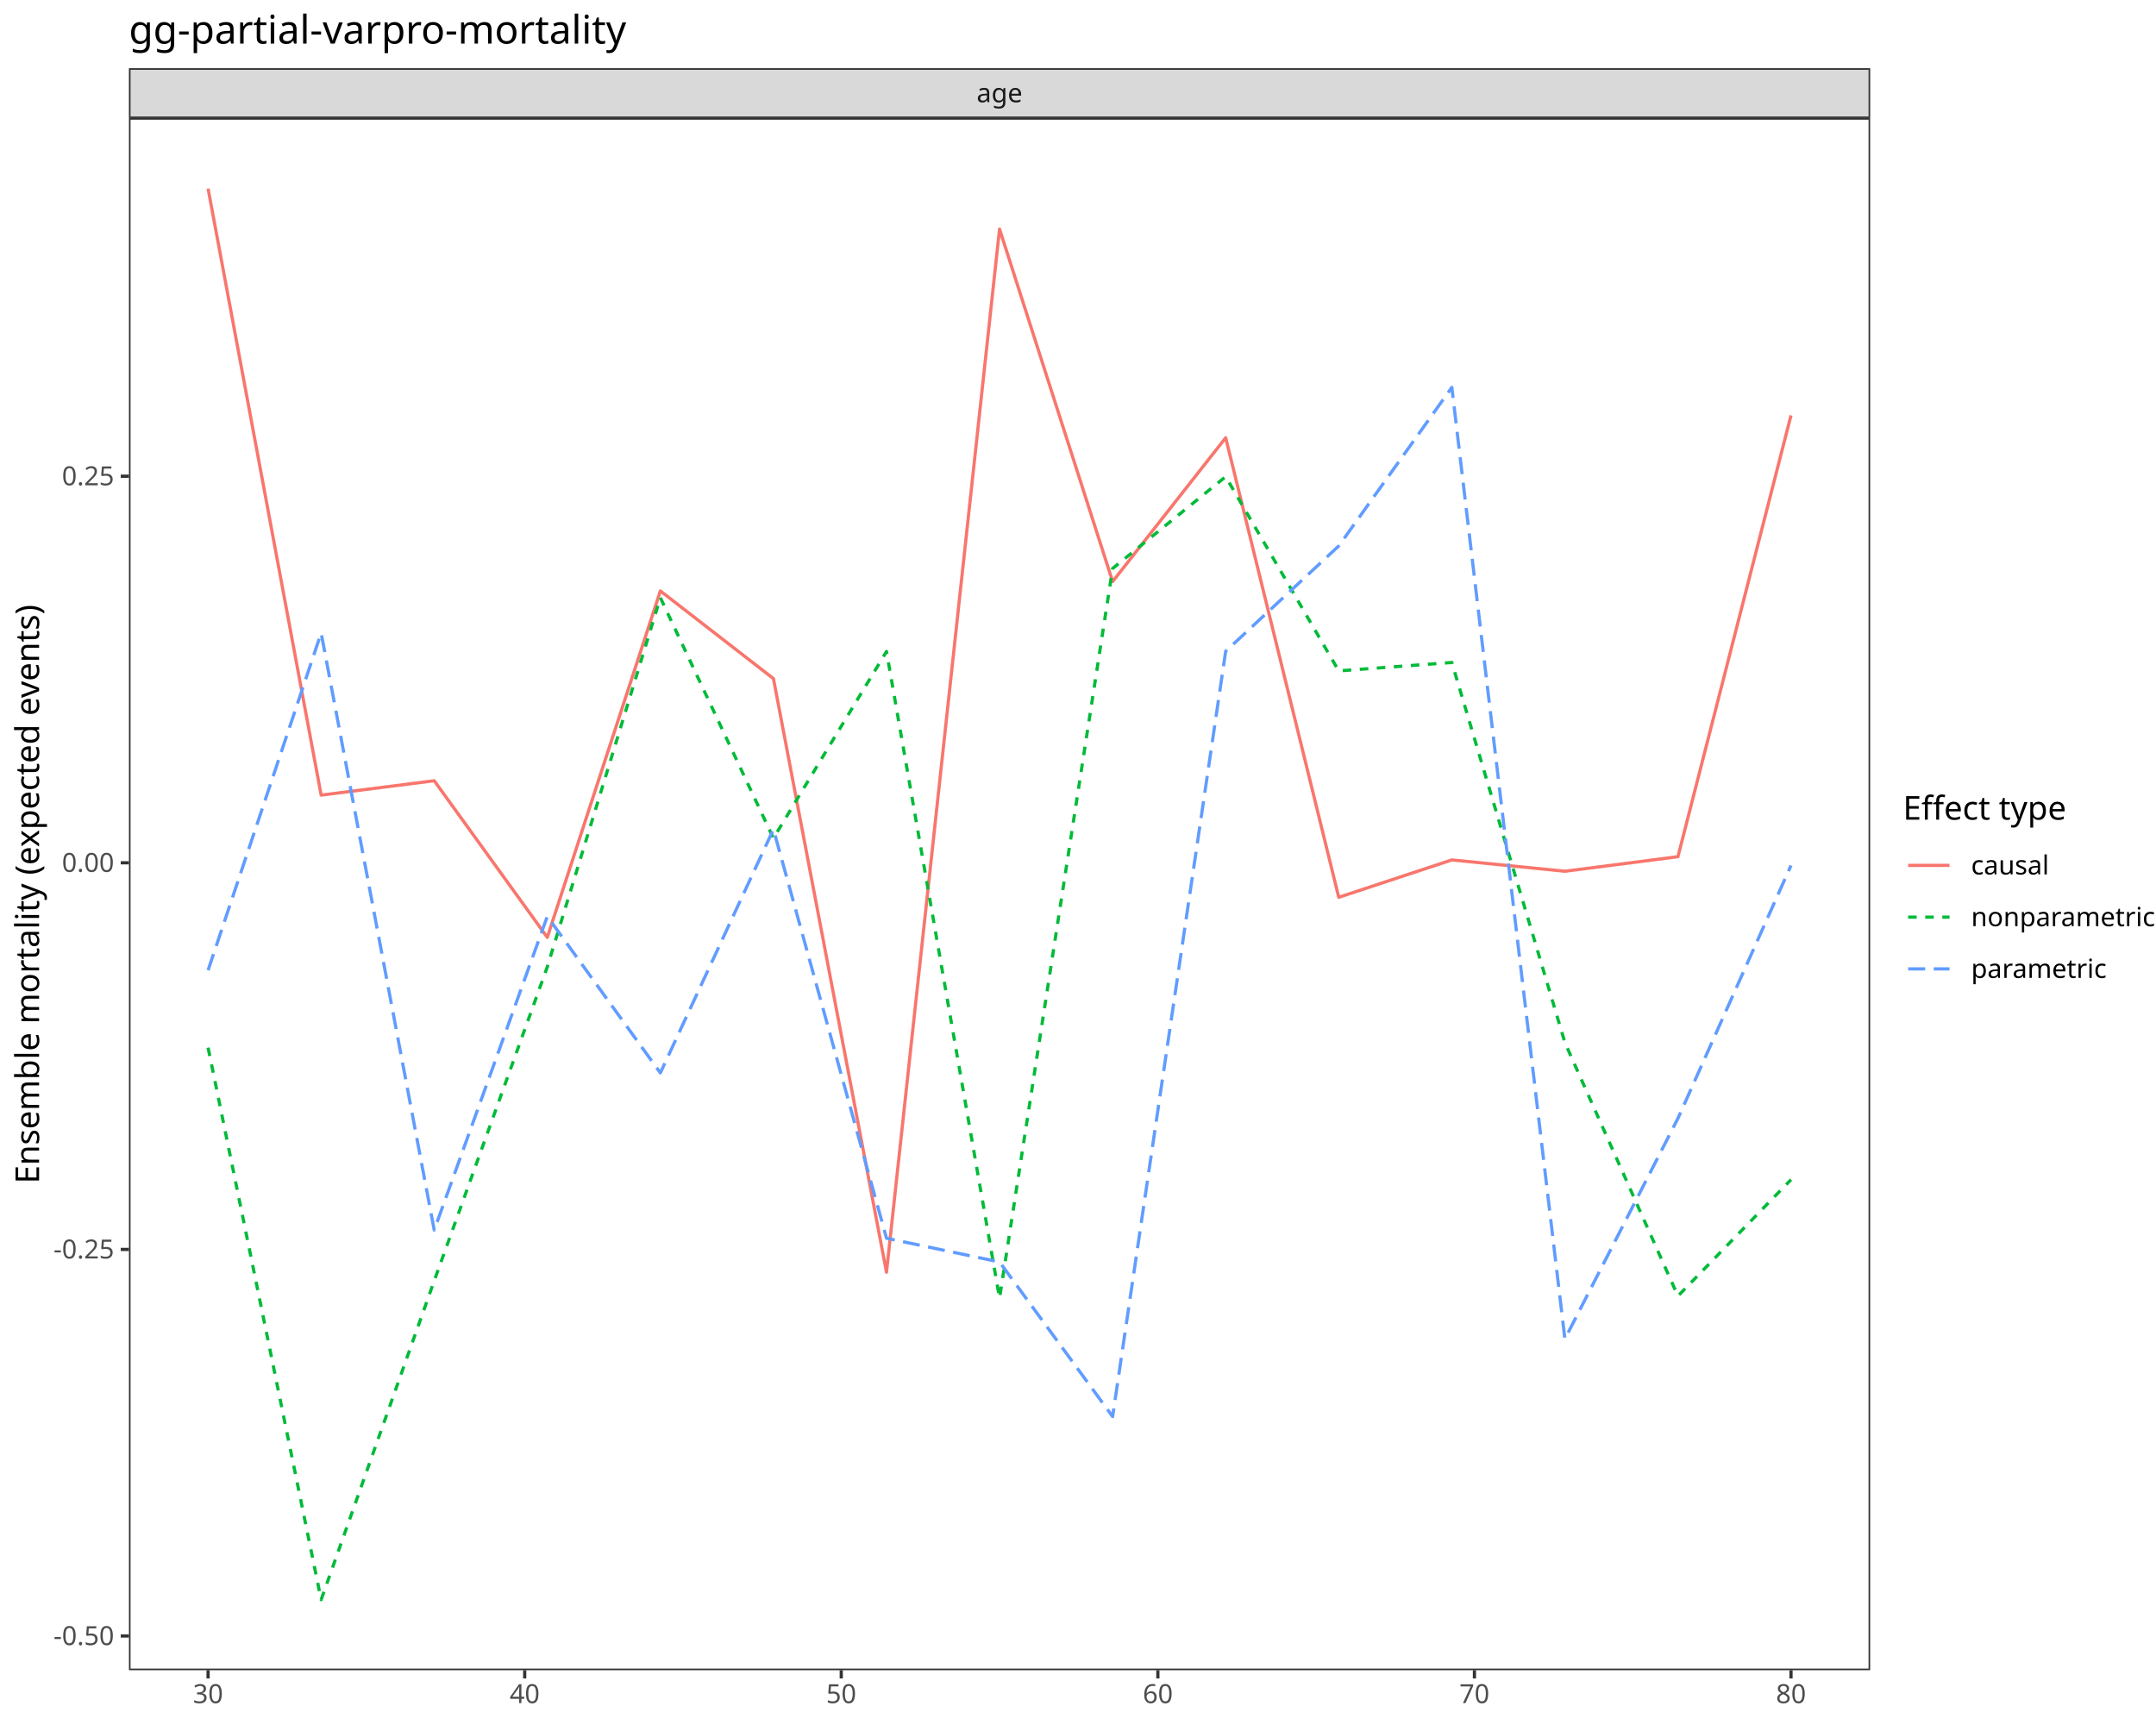
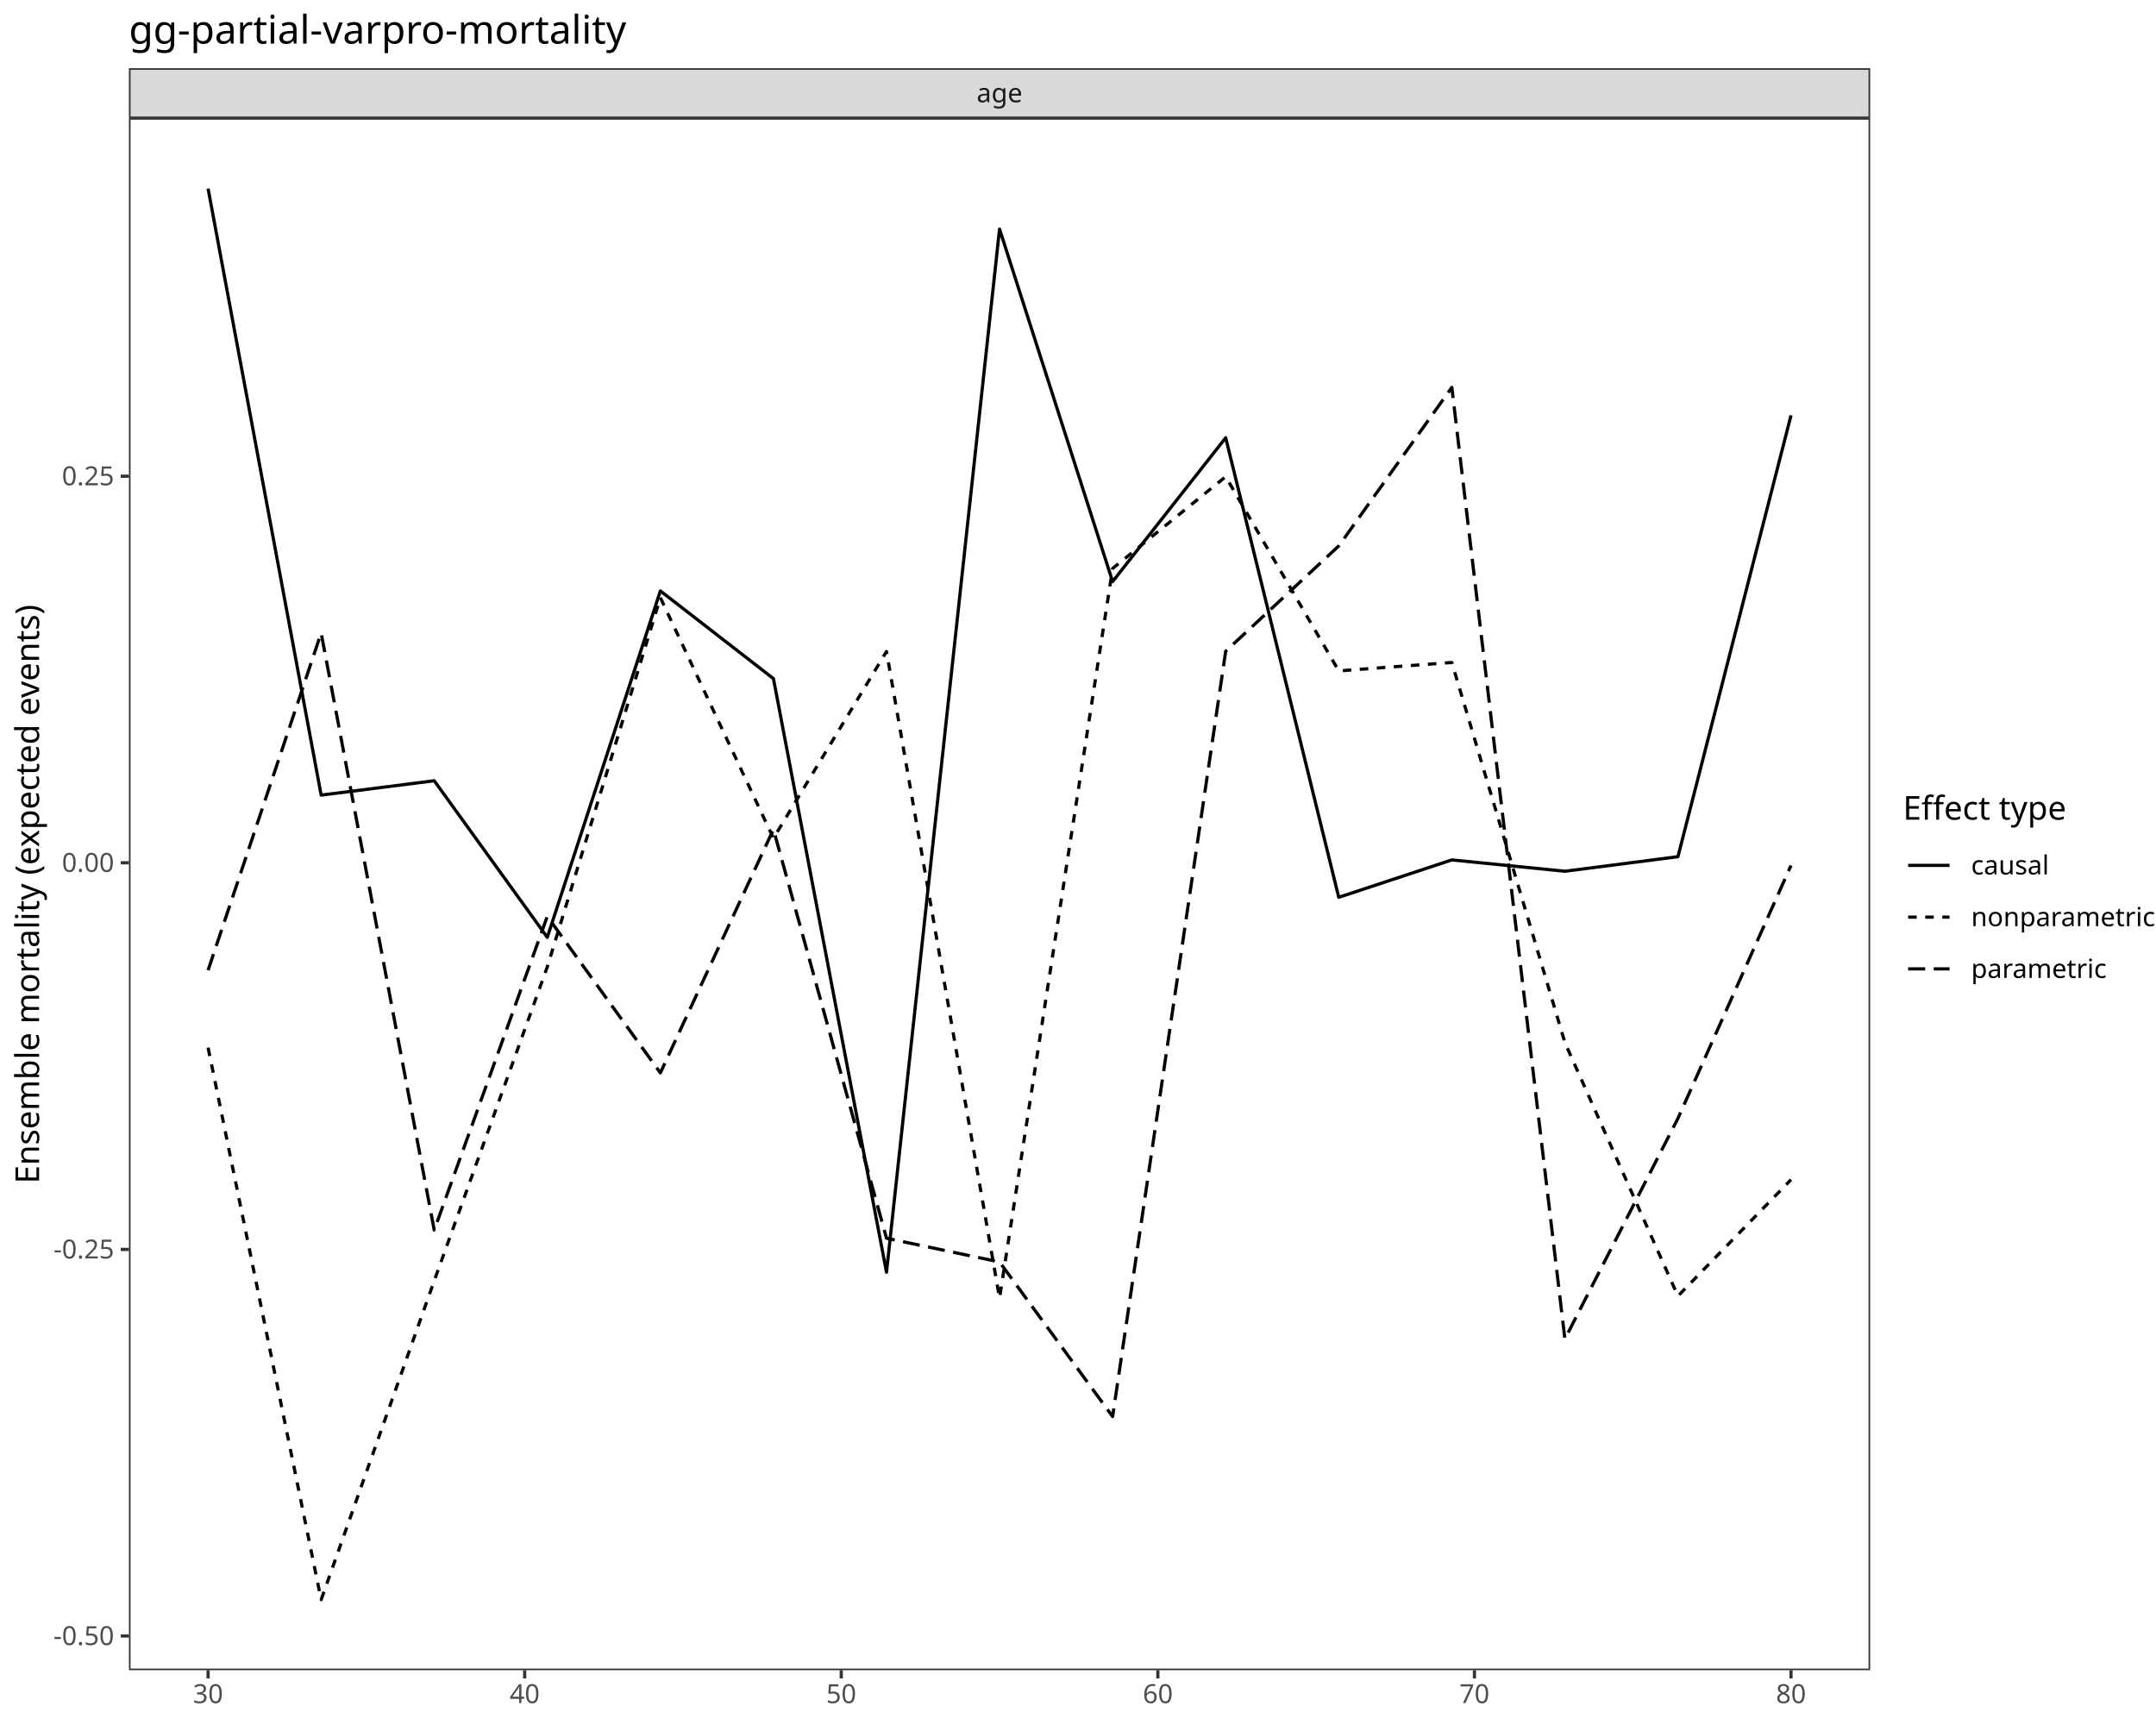
<svg xmlns="http://www.w3.org/2000/svg" class="svglite" data-engine-version="2.0" width="720.00pt" height="576.00pt" viewBox="0 0 720.00 576.00">
  <defs>
    <style type="text/css">
    .svglite line, .svglite polyline, .svglite polygon, .svglite path, .svglite rect, .svglite circle {
      fill: none;
      stroke: #000000;
      stroke-linecap: round;
      stroke-linejoin: round;
      stroke-miterlimit: 10.00;
    }
  </style>
  </defs>
  <rect width="100%" height="100%" style="stroke: none; fill: #FFFFFF;" />
  <defs>
    <clipPath id="cpMC4wMHw3MjAuMDB8MC4wMHw1NzYuMDA=">
      <rect x="0.00" y="0.00" width="720.00" height="576.00" />
    </clipPath>
  </defs>
  <g clip-path="url(#cpMC4wMHw3MjAuMDB8MC4wMHw1NzYuMDA=)">
    <rect x="0.00" y="0.00" width="720.00" height="576.00" style="stroke-width: 1.07; stroke: #FFFFFF; fill: #FFFFFF;" />
  </g>
  <defs>
    <clipPath id="cpNDMuMDZ8NjI0LjU0fDM5LjQzfDU1Ny43MQ==">
      <rect x="43.06" y="39.43" width="581.48" height="518.27" />
    </clipPath>
  </defs>
  <g clip-path="url(#cpNDMuMDZ8NjI0LjU0fDM5LjQzfDU1Ny43MQ==)">
    <rect x="43.06" y="39.43" width="581.48" height="518.27" style="stroke-width: 1.07; stroke: none; fill: #FFFFFF;" />
-     <polyline points="69.49,62.99 107.25,265.50 145.01,260.70 182.77,313.00 220.53,197.32 258.29,226.60 296.05,424.82 333.80,76.49 371.56,194.19 409.32,146.17 447.08,299.62 484.84,287.14 522.60,290.92 560.35,286.06 598.11,138.69 " style="stroke-width: 1.07; stroke: #F8766D; stroke-linecap: butt;" />
-     <polyline points="69.49,349.82 107.25,534.15 145.01,427.66 182.77,322.86 220.53,199.57 258.29,279.89 296.05,217.55 333.80,433.47 371.56,189.82 409.32,159.16 447.08,224.02 484.84,221.21 522.60,348.13 560.35,432.76 598.11,393.90 " style="stroke-width: 1.07; stroke: #00BA38; stroke-dasharray: 2.85,2.85; stroke-linecap: butt;" />
-     <polyline points="69.49,323.97 107.25,211.37 145.01,410.73 182.77,306.00 220.53,358.25 258.29,276.92 296.05,413.46 333.80,421.39 371.56,473.01 409.32,217.46 447.08,182.30 484.84,129.35 522.60,447.10 560.35,373.44 598.11,288.99 " style="stroke-width: 1.07; stroke: #619CFF; stroke-dasharray: 5.69,2.85; stroke-linecap: butt;" />
+     <polyline points="69.49,62.99 107.25,265.50 145.01,260.70 182.77,313.00 220.53,197.32 258.29,226.60 296.05,424.82 333.80,76.49 371.56,194.19 409.32,146.17 447.08,299.62 484.84,287.14 522.60,290.92 560.35,286.06 598.11,138.69 " style="stroke-width: 1.07; stroke-linecap: butt;" />
+     <polyline points="69.49,349.82 107.25,534.15 145.01,427.66 182.77,322.86 220.53,199.57 258.29,279.89 296.05,217.55 333.80,433.47 371.56,189.82 409.32,159.16 447.08,224.02 484.84,221.21 522.60,348.13 560.35,432.76 598.11,393.90 " style="stroke-width: 1.07; stroke-dasharray: 2.85,2.85; stroke-linecap: butt;" />
+     <polyline points="69.49,323.97 107.25,211.37 145.01,410.73 182.77,306.00 220.53,358.25 258.29,276.92 296.05,413.46 333.80,421.39 371.56,473.01 409.32,217.46 447.08,182.30 484.84,129.35 522.60,447.10 560.35,373.44 598.11,288.99 " style="stroke-width: 1.07; stroke-dasharray: 5.69,2.85; stroke-linecap: butt;" />
    <rect x="43.06" y="39.43" width="581.48" height="518.27" style="stroke-width: 1.07; stroke: #333333;" />
  </g>
  <g clip-path="url(#cpMC4wMHw3MjAuMDB8MC4wMHw1NzYuMDA=)">
</g>
  <defs>
    <clipPath id="cpNDMuMDZ8NjI0LjU0fDIyLjc4fDM5LjQz">
      <rect x="43.06" y="22.78" width="581.48" height="16.65" />
    </clipPath>
  </defs>
  <g clip-path="url(#cpNDMuMDZ8NjI0LjU0fDIyLjc4fDM5LjQz)">
    <rect x="43.06" y="22.78" width="581.48" height="16.65" style="stroke-width: 1.07; stroke: #333333; fill: #D9D9D9;" />
    <text x="333.80" y="34.14" text-anchor="middle" style="font-size: 8.80px; fill: #1A1A1A; font-family: sans;" textLength="14.68px" lengthAdjust="spacingAndGlyphs">age</text>
  </g>
  <g clip-path="url(#cpMC4wMHw3MjAuMDB8MC4wMHw1NzYuMDA=)">
    <polyline points="69.49,560.45 69.49,557.71 " style="stroke-width: 1.07; stroke: #333333; stroke-linecap: butt;" />
    <polyline points="175.22,560.45 175.22,557.71 " style="stroke-width: 1.07; stroke: #333333; stroke-linecap: butt;" />
    <polyline points="280.94,560.45 280.94,557.71 " style="stroke-width: 1.07; stroke: #333333; stroke-linecap: butt;" />
    <polyline points="386.67,560.45 386.67,557.71 " style="stroke-width: 1.07; stroke: #333333; stroke-linecap: butt;" />
    <polyline points="492.39,560.45 492.39,557.71 " style="stroke-width: 1.07; stroke: #333333; stroke-linecap: butt;" />
    <polyline points="598.11,560.45 598.11,557.71 " style="stroke-width: 1.07; stroke: #333333; stroke-linecap: butt;" />
    <text x="69.49" y="568.69" text-anchor="middle" style="font-size: 8.80px; fill: #4D4D4D; font-family: sans;" textLength="9.79px" lengthAdjust="spacingAndGlyphs">30</text>
    <text x="175.22" y="568.69" text-anchor="middle" style="font-size: 8.80px; fill: #4D4D4D; font-family: sans;" textLength="9.79px" lengthAdjust="spacingAndGlyphs">40</text>
    <text x="280.94" y="568.69" text-anchor="middle" style="font-size: 8.80px; fill: #4D4D4D; font-family: sans;" textLength="9.79px" lengthAdjust="spacingAndGlyphs">50</text>
    <text x="386.67" y="568.69" text-anchor="middle" style="font-size: 8.80px; fill: #4D4D4D; font-family: sans;" textLength="9.79px" lengthAdjust="spacingAndGlyphs">60</text>
    <text x="492.39" y="568.69" text-anchor="middle" style="font-size: 8.80px; fill: #4D4D4D; font-family: sans;" textLength="9.79px" lengthAdjust="spacingAndGlyphs">70</text>
    <text x="598.11" y="568.69" text-anchor="middle" style="font-size: 8.80px; fill: #4D4D4D; font-family: sans;" textLength="9.79px" lengthAdjust="spacingAndGlyphs">80</text>
    <text x="38.13" y="549.31" text-anchor="end" style="font-size: 8.80px; fill: #4D4D4D; font-family: sans;" textLength="20.06px" lengthAdjust="spacingAndGlyphs">-0.50</text>
    <text x="38.13" y="420.22" text-anchor="end" style="font-size: 8.80px; fill: #4D4D4D; font-family: sans;" textLength="20.06px" lengthAdjust="spacingAndGlyphs">-0.25</text>
    <text x="38.13" y="291.13" text-anchor="end" style="font-size: 8.80px; fill: #4D4D4D; font-family: sans;" textLength="17.13px" lengthAdjust="spacingAndGlyphs">0.00</text>
    <text x="38.13" y="162.04" text-anchor="end" style="font-size: 8.80px; fill: #4D4D4D; font-family: sans;" textLength="17.13px" lengthAdjust="spacingAndGlyphs">0.25</text>
    <polyline points="40.32,546.28 43.06,546.28 " style="stroke-width: 1.07; stroke: #333333; stroke-linecap: butt;" />
    <polyline points="40.32,417.19 43.06,417.19 " style="stroke-width: 1.07; stroke: #333333; stroke-linecap: butt;" />
    <polyline points="40.32,288.10 43.06,288.10 " style="stroke-width: 1.07; stroke: #333333; stroke-linecap: butt;" />
    <polyline points="40.32,159.02 43.06,159.02 " style="stroke-width: 1.07; stroke: #333333; stroke-linecap: butt;" />
    <text transform="translate(13.05,298.57) rotate(-90)" text-anchor="middle" style="font-size: 11.00px; font-family: sans;" textLength="184.06px" lengthAdjust="spacingAndGlyphs">Ensemble mortality (expected events)</text>
    <rect x="635.50" y="264.98" width="79.02" height="67.17" style="stroke-width: 1.07; stroke: none; fill: #FFFFFF;" />
    <text x="635.50" y="273.70" style="font-size: 11.00px; font-family: sans;" textLength="51.98px" lengthAdjust="spacingAndGlyphs">Effect type</text>
    <rect x="635.50" y="280.32" width="17.28" height="17.28" style="stroke-width: 1.07; stroke: none; fill: #FFFFFF;" />
-     <line x1="637.23" y1="288.96" x2="651.05" y2="288.96" style="stroke-width: 1.07; stroke: #F8766D; stroke-linecap: butt;" />
+     <line x1="637.23" y1="288.96" x2="651.05" y2="288.96" style="stroke-width: 1.07; stroke-linecap: butt;" />
    <rect x="635.50" y="297.60" width="17.28" height="17.28" style="stroke-width: 1.07; stroke: none; fill: #FFFFFF;" />
-     <line x1="637.23" y1="306.24" x2="651.05" y2="306.24" style="stroke-width: 1.07; stroke: #00BA38; stroke-dasharray: 2.85,2.85; stroke-linecap: butt;" />
+     <line x1="637.23" y1="306.24" x2="651.05" y2="306.24" style="stroke-width: 1.07; stroke-dasharray: 2.85,2.85; stroke-linecap: butt;" />
    <rect x="635.50" y="314.88" width="17.28" height="17.28" style="stroke-width: 1.07; stroke: none; fill: #FFFFFF;" />
-     <line x1="637.23" y1="323.52" x2="651.05" y2="323.52" style="stroke-width: 1.07; stroke: #619CFF; stroke-dasharray: 5.69,2.85; stroke-linecap: butt;" />
+     <line x1="637.23" y1="323.52" x2="651.05" y2="323.52" style="stroke-width: 1.07; stroke-dasharray: 5.69,2.85; stroke-linecap: butt;" />
    <text x="658.26" y="291.98" style="font-size: 8.80px; font-family: sans;" textLength="25.44px" lengthAdjust="spacingAndGlyphs">causal</text>
    <text x="658.26" y="309.26" style="font-size: 8.80px; font-family: sans;" textLength="56.26px" lengthAdjust="spacingAndGlyphs">nonparametric</text>
    <text x="658.26" y="326.54" style="font-size: 8.80px; font-family: sans;" textLength="41.57px" lengthAdjust="spacingAndGlyphs">parametric</text>
    <text x="43.06" y="14.56" style="font-size: 13.20px; font-family: sans;" textLength="151.12px" lengthAdjust="spacingAndGlyphs">gg-partial-varpro-mortality</text>
  </g>
</svg>
